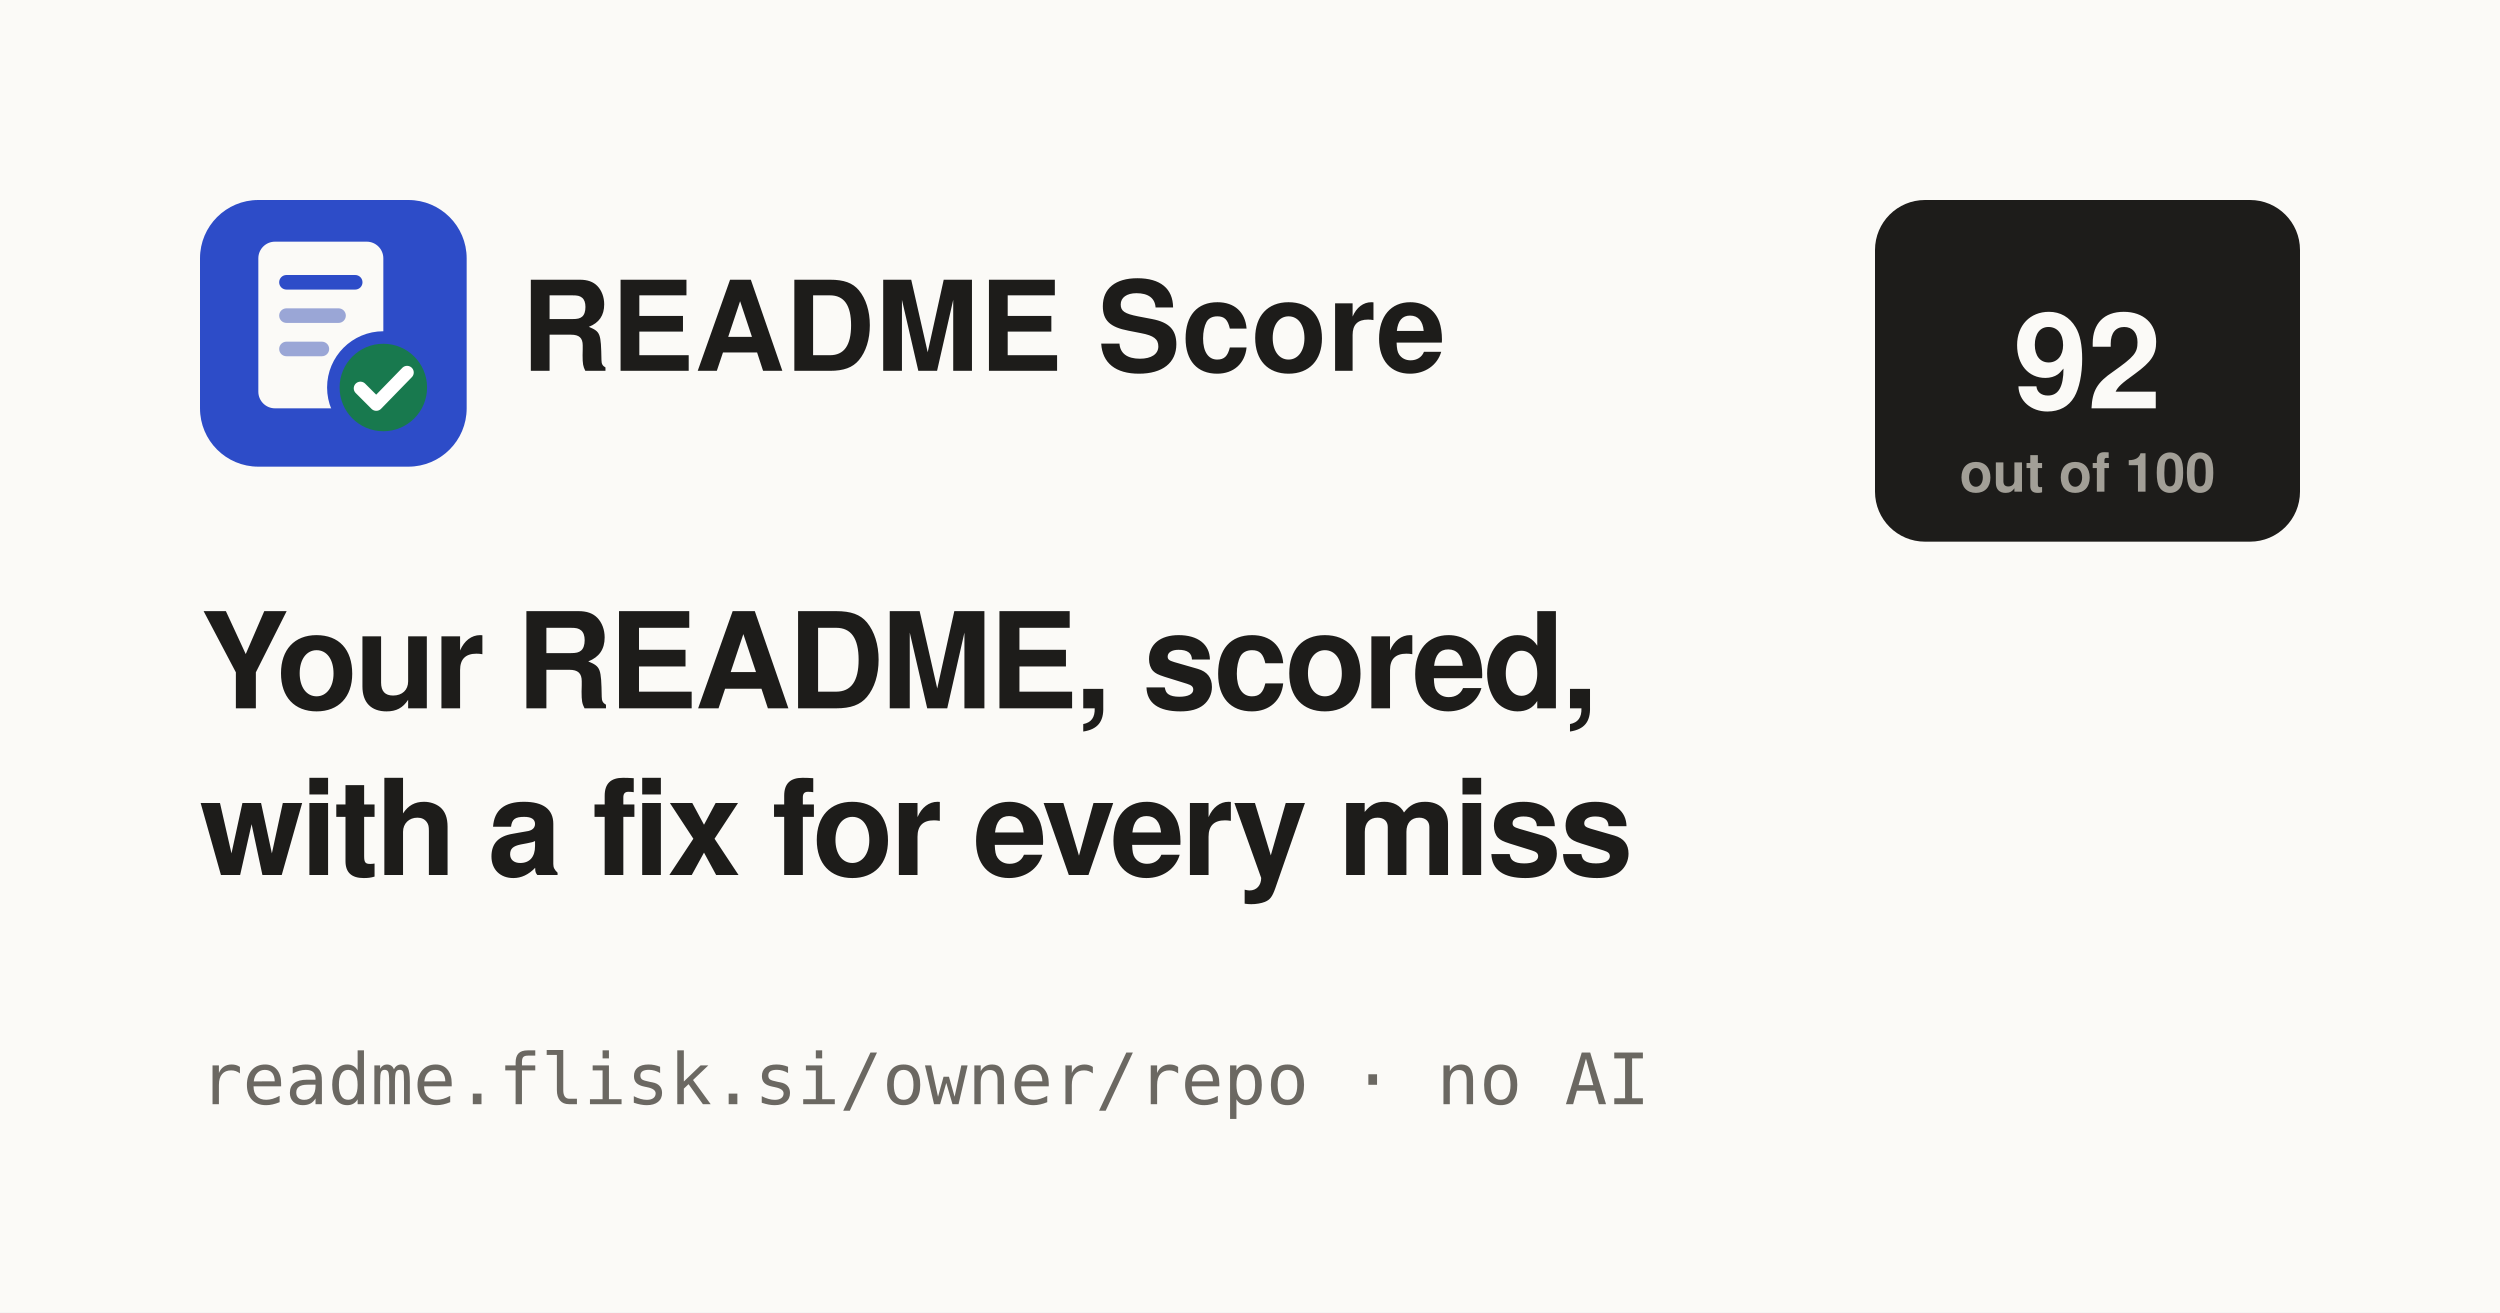
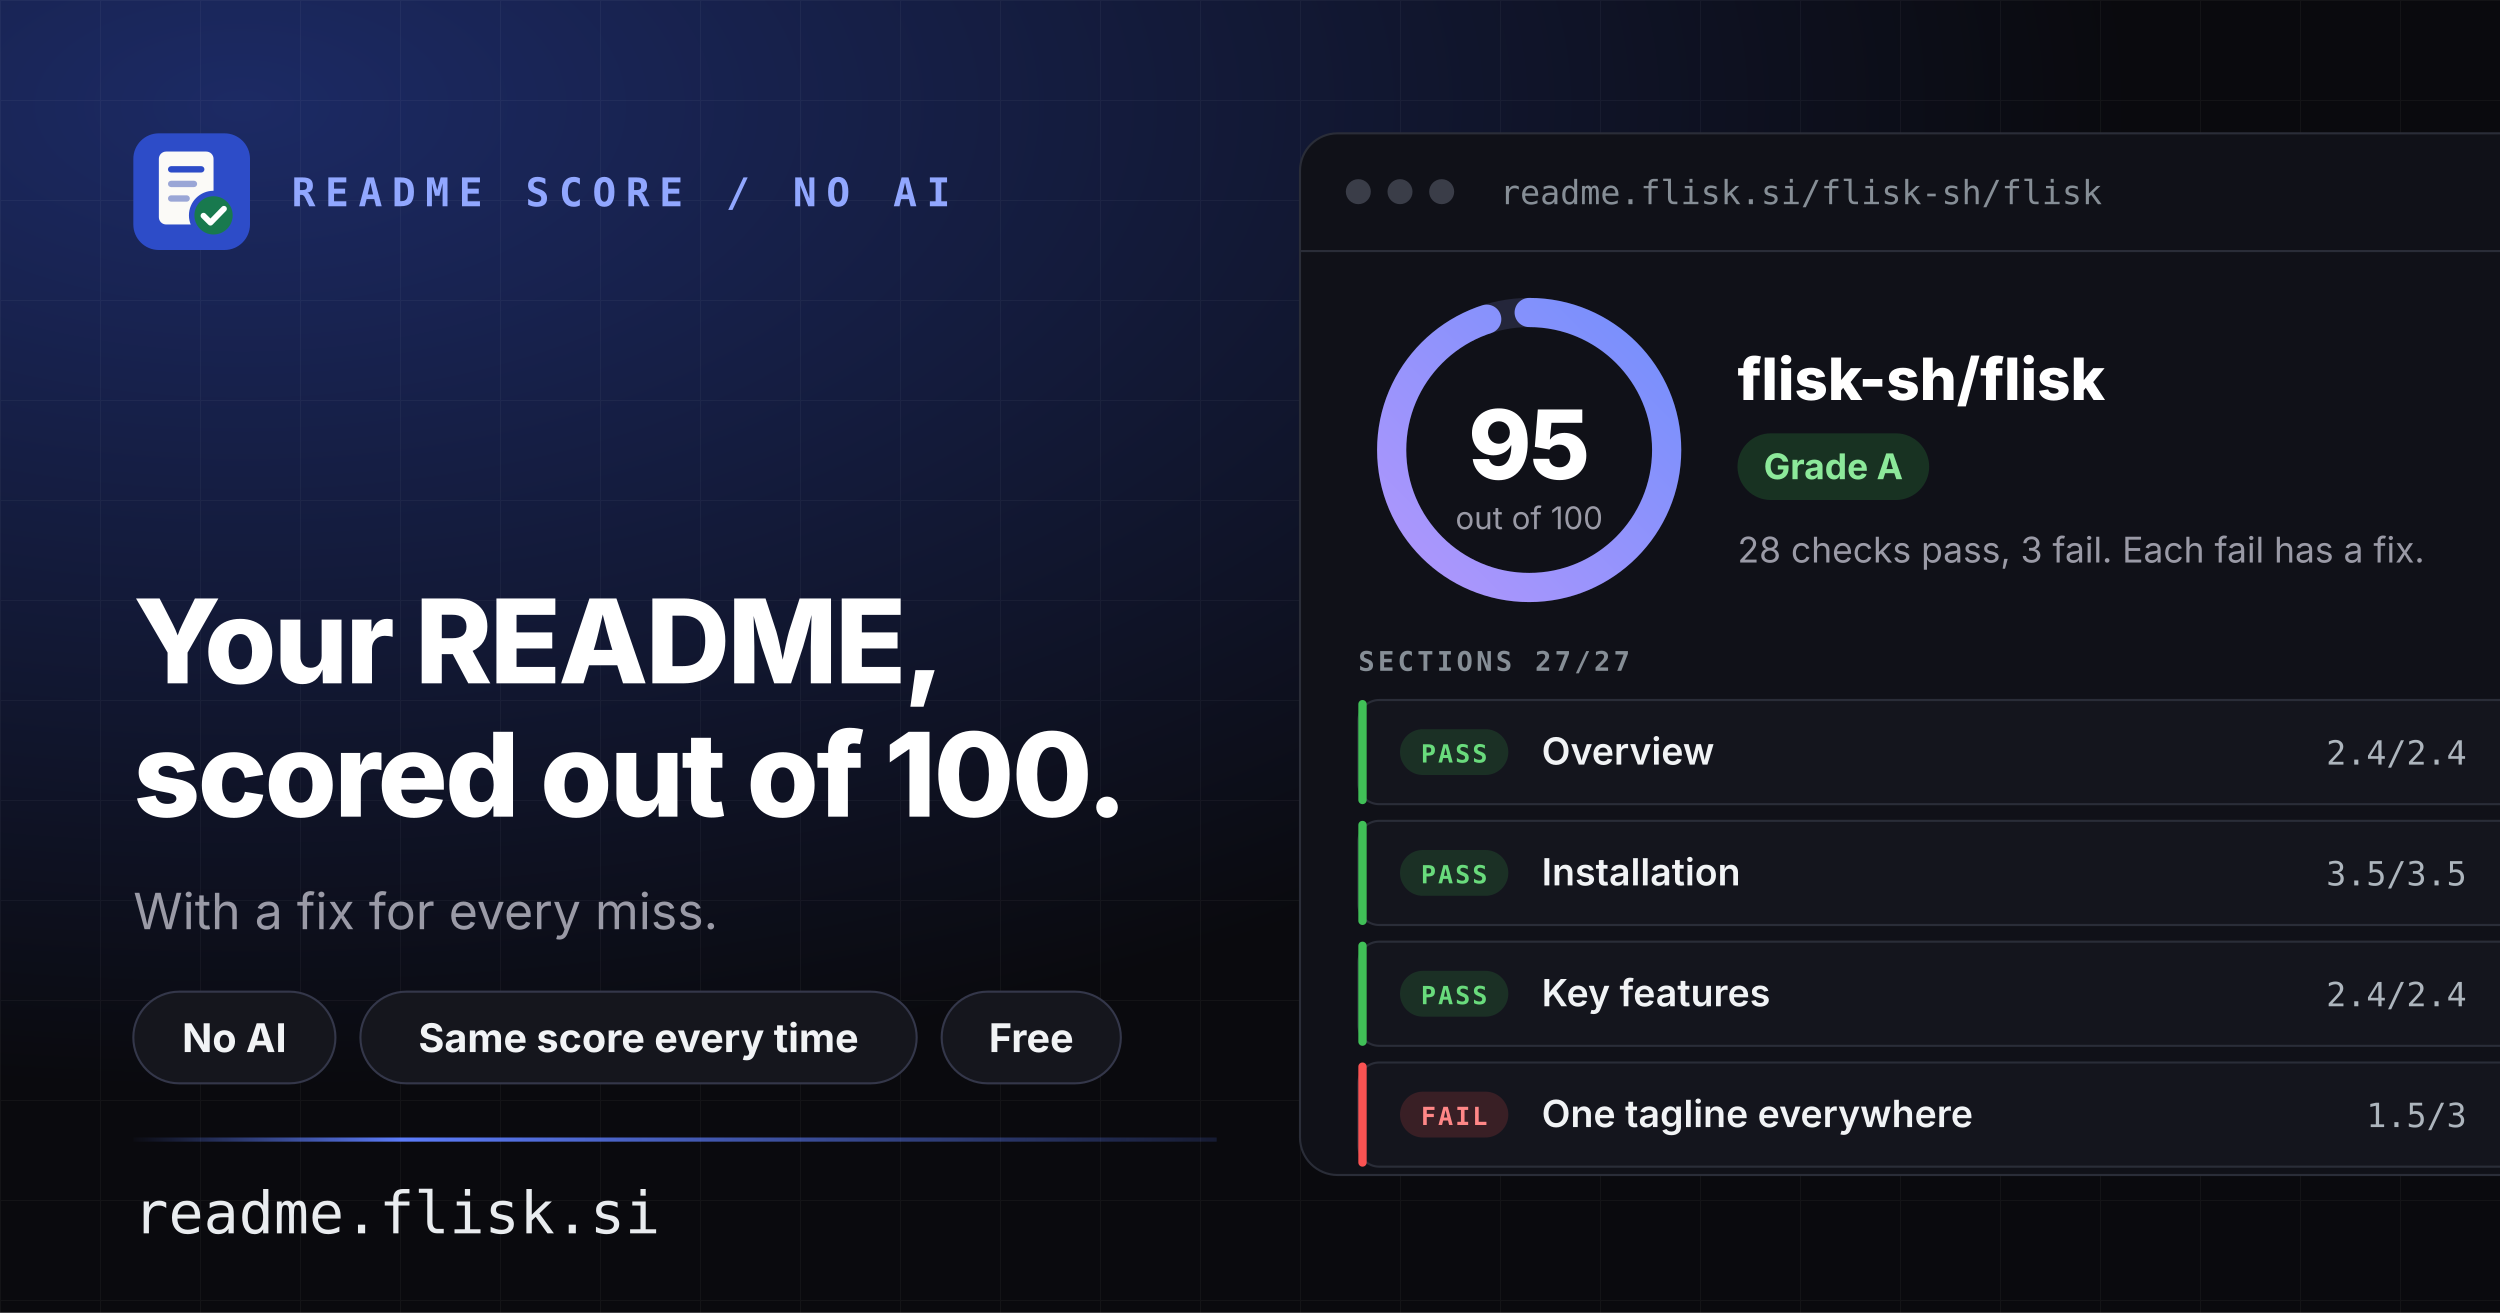
- <svg xmlns="http://www.w3.org/2000/svg" width="1200" height="630" viewBox="0 0 1200 630" role="img" aria-label="README Score: Your README, scored out of 100, with a fix for every miss">
-   <rect width="1200" height="630" fill="#fbfaf7" />
-   <g transform="translate(96 96) scale(2)">
+ <svg xmlns="http://www.w3.org/2000/svg" width="1200" height="630" viewBox="0 0 1200 630" role="img" aria-label="README Score: Your README, scored out of 100.">
+   <defs>
+     <radialGradient id="glow" cx="0.1" cy="0.08" r="0.75">
+       <stop offset="0" stop-color="#1c2a64" />
+       <stop offset="1" stop-color="#0a0a0e" />
+     </radialGradient>
+     <pattern id="grid" width="48" height="48" patternUnits="userSpaceOnUse">
+       <path d="M48 0H0V48" fill="none" stroke="#ffffff" stroke-opacity="0.04" />
+     </pattern>
+     <linearGradient id="rule" x1="0" x2="1">
+       <stop offset="0" stop-color="#5c7cfa" stop-opacity="0" />
+       <stop offset="0.25" stop-color="#5c7cfa" />
+       <stop offset="1" stop-color="#5c7cfa" stop-opacity="0.15" />
+     </linearGradient>
+   </defs>
+   <rect width="1200" height="630" fill="#0b0b10" />
+   <rect width="1200" height="630" fill="url(#glow)" />
+   <rect width="1200" height="630" fill="url(#grid)" />
+   <g transform="translate(64 64) scale(0.875)">
    <rect width="64" height="64" rx="14" fill="#2d4cc8" />
    <rect x="14" y="10" width="30" height="40" rx="4" fill="#fbfaf7" />
    <rect x="19" y="18" width="20" height="3.5" rx="1.75" fill="#2d4cc8" />
    <rect x="19" y="26" width="16" height="3.5" rx="1.75" fill="#9aa6d6" />
    <rect x="19" y="34" width="12" height="3.5" rx="1.75" fill="#9aa6d6" />
    <circle cx="44" cy="45" r="12" fill="#18794e" stroke="#2d4cc8" stroke-width="3" />
    <path d="M38.5 45.2l3.8 3.8 7.4-7.6" fill="none" stroke="#fff" stroke-width="3.2" stroke-linecap="round" stroke-linejoin="round" />
  </g>
-   <text x="250" y="178" font-family="-apple-system, 'Segoe UI', Helvetica, Arial, sans-serif" font-size="60" font-weight="800" fill="#1d1c1a">README Score</text>
-   <text x="96" y="340" font-family="-apple-system, 'Segoe UI', Helvetica, Arial, sans-serif" font-size="64" font-weight="800" fill="#1d1c1a" letter-spacing="-1.5">Your README, scored,</text>
-   <text x="96" y="420" font-family="-apple-system, 'Segoe UI', Helvetica, Arial, sans-serif" font-size="64" font-weight="800" fill="#1d1c1a" letter-spacing="-1.5">with a fix for every miss</text>
-   <text x="96" y="530" font-family="ui-monospace, Menlo, monospace" font-size="34" fill="#6b6862">readme.flisk.si/owner/repo · no AI</text>
-   <g transform="translate(900 96)">
-     <rect width="204" height="164" rx="24" fill="#1d1c1a" />
-     <text x="102" y="100" text-anchor="middle" font-family="-apple-system, 'Segoe UI', Helvetica, Arial, sans-serif" font-size="64" font-weight="800" fill="#fbfaf7">92</text>
-     <text x="102" y="140" text-anchor="middle" font-family="-apple-system, 'Segoe UI', Helvetica, Arial, sans-serif" font-size="26" font-weight="700" fill="#a29f97">out of 100</text>
+   <text x="140" y="99" font-family="'JetBrains Mono', ui-monospace, Menlo, monospace" font-size="19" font-weight="700" letter-spacing="4.6" fill="#91a7ff">README SCORE / NO AI</text>
+   <g font-family="Inter, -apple-system, 'Helvetica Neue', Helvetica, Arial, sans-serif" font-size="56" font-weight="800" fill="#ffffff" letter-spacing="-1.2">
+     <text x="64" y="328">Your README,</text>
+     <text x="64" y="392">scored out of 100.</text>
+   </g>
+   <g font-family="Inter, -apple-system, 'Helvetica Neue', Helvetica, Arial, sans-serif" font-size="24" fill="#9a9aa6">
+     <text x="64" y="446">With a fix for every miss.</text>
+   </g>
+   <g font-family="Inter, -apple-system, 'Helvetica Neue', Helvetica, Arial, sans-serif" font-size="19" font-weight="700" fill="#f1f3f5" text-anchor="middle">
+     <rect x="64" y="476" width="97" height="44" rx="22" fill="#15161d" stroke="#34374a" />
+     <text x="112.5" y="505">No AI</text>
+     <rect x="173" y="476" width="267" height="44" rx="22" fill="#15161d" stroke="#34374a" />
+     <text x="306.5" y="505">Same score every time</text>
+     <rect x="452" y="476" width="86" height="44" rx="22" fill="#15161d" stroke="#34374a" />
+     <text x="495" y="505">Free</text>
+   </g>
+   <rect x="64" y="546" width="520" height="2" fill="url(#rule)" />
+   <text x="64" y="592" font-family="'JetBrains Mono', ui-monospace, Menlo, monospace" font-size="28" fill="#e9ecef">readme.flisk.si</text>
+   <g transform="translate(624 64)">
+     <defs>
+       <linearGradient id="ring" x1="0" y1="0" x2="1" y2="1">
+         <stop offset="0" stop-color="#b197fc" />
+         <stop offset="1" stop-color="#748ffc" />
+       </linearGradient>
+     </defs>
+     <rect width="620" height="500" rx="18" fill="#101118" stroke="#2a2d38" />
+     <circle cx="28" cy="28" r="6" fill="#3a3d48" />
+     <circle cx="48" cy="28" r="6" fill="#3a3d48" />
+     <circle cx="68" cy="28" r="6" fill="#3a3d48" />
+     <text x="96" y="34" font-family="'JetBrains Mono', ui-monospace, Menlo, monospace" font-size="16" fill="#868e96">readme.flisk.si/flisk-sh/flisk</text>
+     <rect x="0" y="56" width="620" height="1" fill="#2a2d38" />
+     <circle cx="110" cy="152" r="66" fill="none" stroke="#24263a" stroke-width="14" />
+     <circle cx="110" cy="152" r="66" fill="none" stroke="url(#ring)" stroke-width="14" stroke-linecap="round" stroke-dasharray="394.0 414.7" transform="rotate(-90 110 152)" />
+     <text x="110" y="166" font-family="Inter, -apple-system, 'Helvetica Neue', Helvetica, Arial, sans-serif" font-size="46" font-weight="800" fill="#ffffff" text-anchor="middle" letter-spacing="-1">95</text>
+     <text x="110" y="190" font-family="Inter, -apple-system, 'Helvetica Neue', Helvetica, Arial, sans-serif" font-size="15" fill="#9a9aa6" text-anchor="middle">out of 100</text>
+     <text x="210" y="128" font-family="Inter, -apple-system, 'Helvetica Neue', Helvetica, Arial, sans-serif" font-size="28" font-weight="800" fill="#ffffff">flisk-sh/flisk</text>
+     <rect x="210" y="144" width="92" height="32" rx="16" fill="#2b8a3e" fill-opacity="0.28" />
+     <text x="256" y="166" font-family="Inter, -apple-system, 'Helvetica Neue', Helvetica, Arial, sans-serif" font-size="17" font-weight="700" fill="#8ce99a" text-anchor="middle">Grade A</text>
+     <text x="210" y="206" font-family="Inter, -apple-system, 'Helvetica Neue', Helvetica, Arial, sans-serif" font-size="17" fill="#9a9aa6">28 checks pass, 3 fail. Each fail has a fix.</text>
+     <text x="28" y="258" font-family="'JetBrains Mono', ui-monospace, Menlo, monospace" font-size="13" font-weight="700" letter-spacing="1.6" fill="#868e96">SECTIONS 27/27</text>
+     <rect x="28" y="272" width="564" height="50" rx="10" fill="#14151d" stroke="#2a2d38" />
+     <rect x="28" y="272" width="4" height="50" rx="2" fill="#40c057" />
+     <rect x="48" y="286" width="52" height="22" rx="11" fill="#40c057" fill-opacity="0.16" />
+     <text x="74" y="302" font-family="'JetBrains Mono', ui-monospace, Menlo, monospace" font-size="12" font-weight="700" letter-spacing="1" fill="#69db7c" text-anchor="middle">PASS</text>
+     <text x="116" y="303" font-family="Inter, -apple-system, 'Helvetica Neue', Helvetica, Arial, sans-serif" font-size="18" font-weight="600" fill="#f1f3f5">Overview</text>
+     <text x="560" y="303" font-family="'JetBrains Mono', ui-monospace, Menlo, monospace" font-size="16" fill="#adb5bd" text-anchor="end">2.4/2.4</text>
+     <rect x="28" y="330" width="564" height="50" rx="10" fill="#14151d" stroke="#2a2d38" />
+     <rect x="28" y="330" width="4" height="50" rx="2" fill="#40c057" />
+     <rect x="48" y="344" width="52" height="22" rx="11" fill="#40c057" fill-opacity="0.16" />
+     <text x="74" y="360" font-family="'JetBrains Mono', ui-monospace, Menlo, monospace" font-size="12" font-weight="700" letter-spacing="1" fill="#69db7c" text-anchor="middle">PASS</text>
+     <text x="116" y="361" font-family="Inter, -apple-system, 'Helvetica Neue', Helvetica, Arial, sans-serif" font-size="18" font-weight="600" fill="#f1f3f5">Installation</text>
+     <text x="560" y="361" font-family="'JetBrains Mono', ui-monospace, Menlo, monospace" font-size="16" fill="#adb5bd" text-anchor="end">3.5/3.5</text>
+     <rect x="28" y="388" width="564" height="50" rx="10" fill="#14151d" stroke="#2a2d38" />
+     <rect x="28" y="388" width="4" height="50" rx="2" fill="#40c057" />
+     <rect x="48" y="402" width="52" height="22" rx="11" fill="#40c057" fill-opacity="0.16" />
+     <text x="74" y="418" font-family="'JetBrains Mono', ui-monospace, Menlo, monospace" font-size="12" font-weight="700" letter-spacing="1" fill="#69db7c" text-anchor="middle">PASS</text>
+     <text x="116" y="419" font-family="Inter, -apple-system, 'Helvetica Neue', Helvetica, Arial, sans-serif" font-size="18" font-weight="600" fill="#f1f3f5">Key features</text>
+     <text x="560" y="419" font-family="'JetBrains Mono', ui-monospace, Menlo, monospace" font-size="16" fill="#adb5bd" text-anchor="end">2.4/2.4</text>
+     <rect x="28" y="446" width="564" height="50" rx="10" fill="#14151d" stroke="#2a2d38" />
+     <rect x="28" y="446" width="4" height="50" rx="2" fill="#fa5252" />
+     <rect x="48" y="460" width="52" height="22" rx="11" fill="#fa5252" fill-opacity="0.16" />
+     <text x="74" y="476" font-family="'JetBrains Mono', ui-monospace, Menlo, monospace" font-size="12" font-weight="700" letter-spacing="1" fill="#ff8787" text-anchor="middle">FAIL</text>
+     <text x="116" y="477" font-family="Inter, -apple-system, 'Helvetica Neue', Helvetica, Arial, sans-serif" font-size="18" font-weight="600" fill="#f1f3f5">One tagline everywhere</text>
+     <text x="560" y="477" font-family="'JetBrains Mono', ui-monospace, Menlo, monospace" font-size="16" fill="#adb5bd" text-anchor="end">1.5/3</text>
  </g>
</svg>
